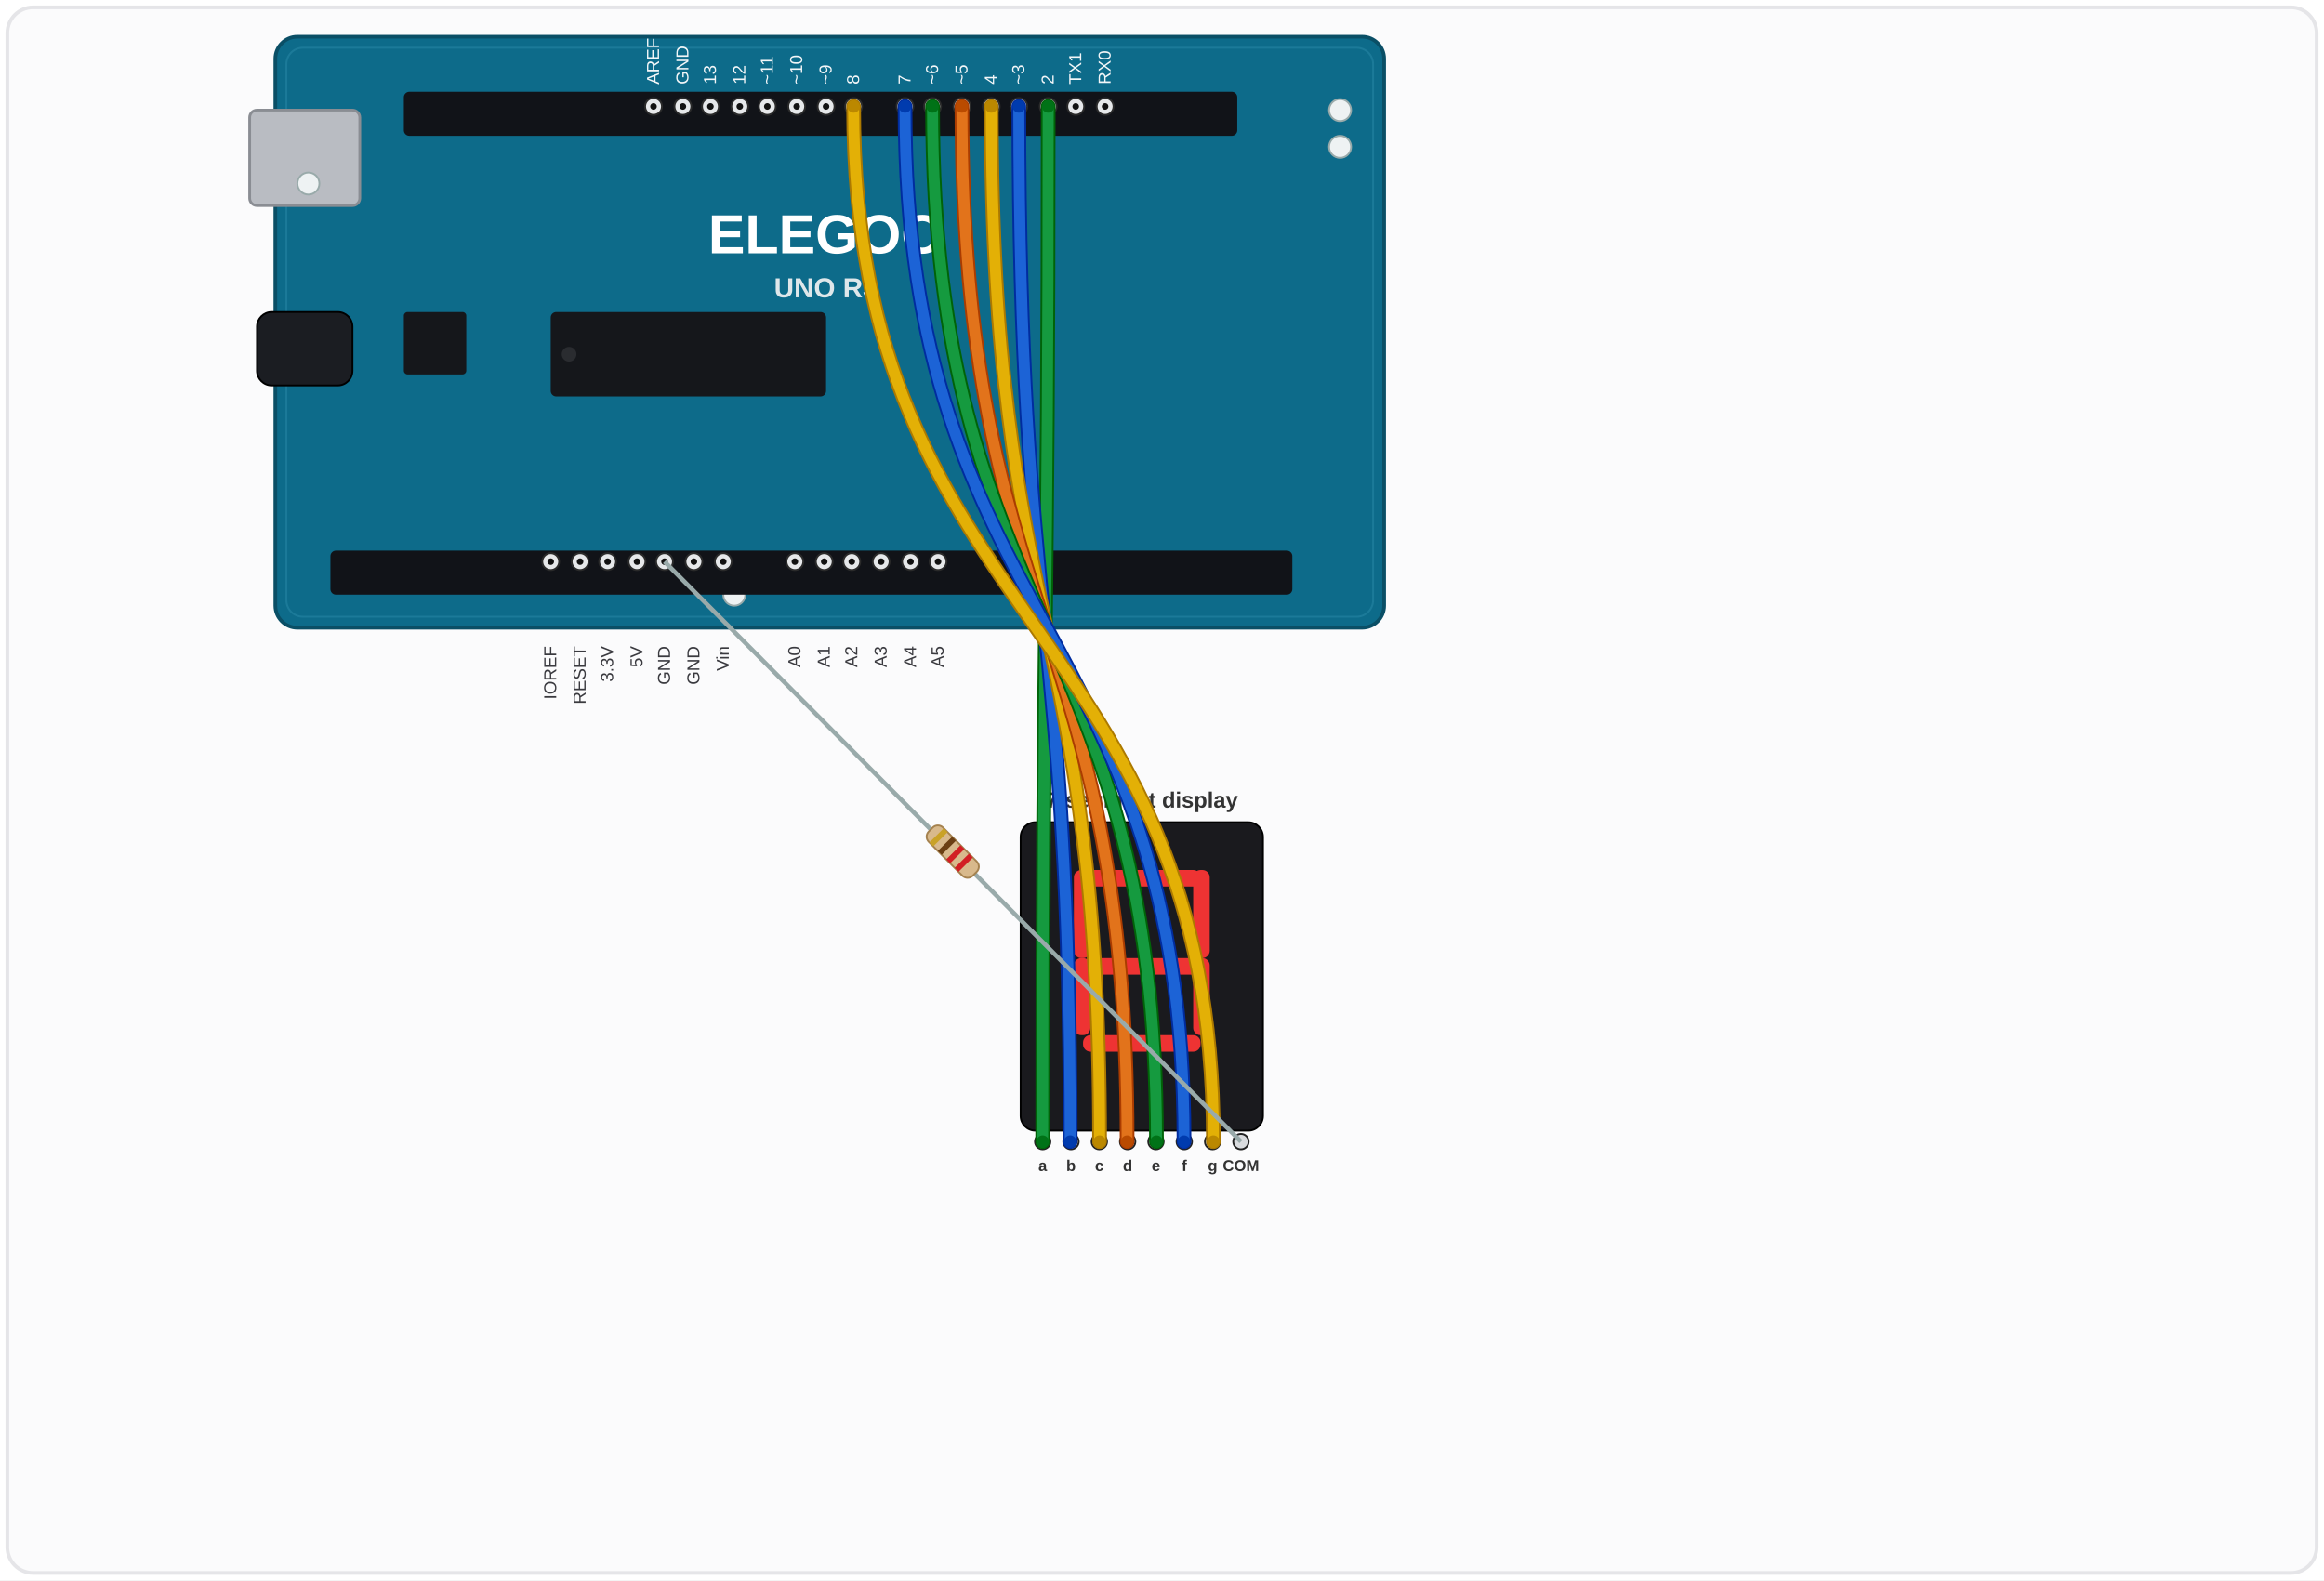
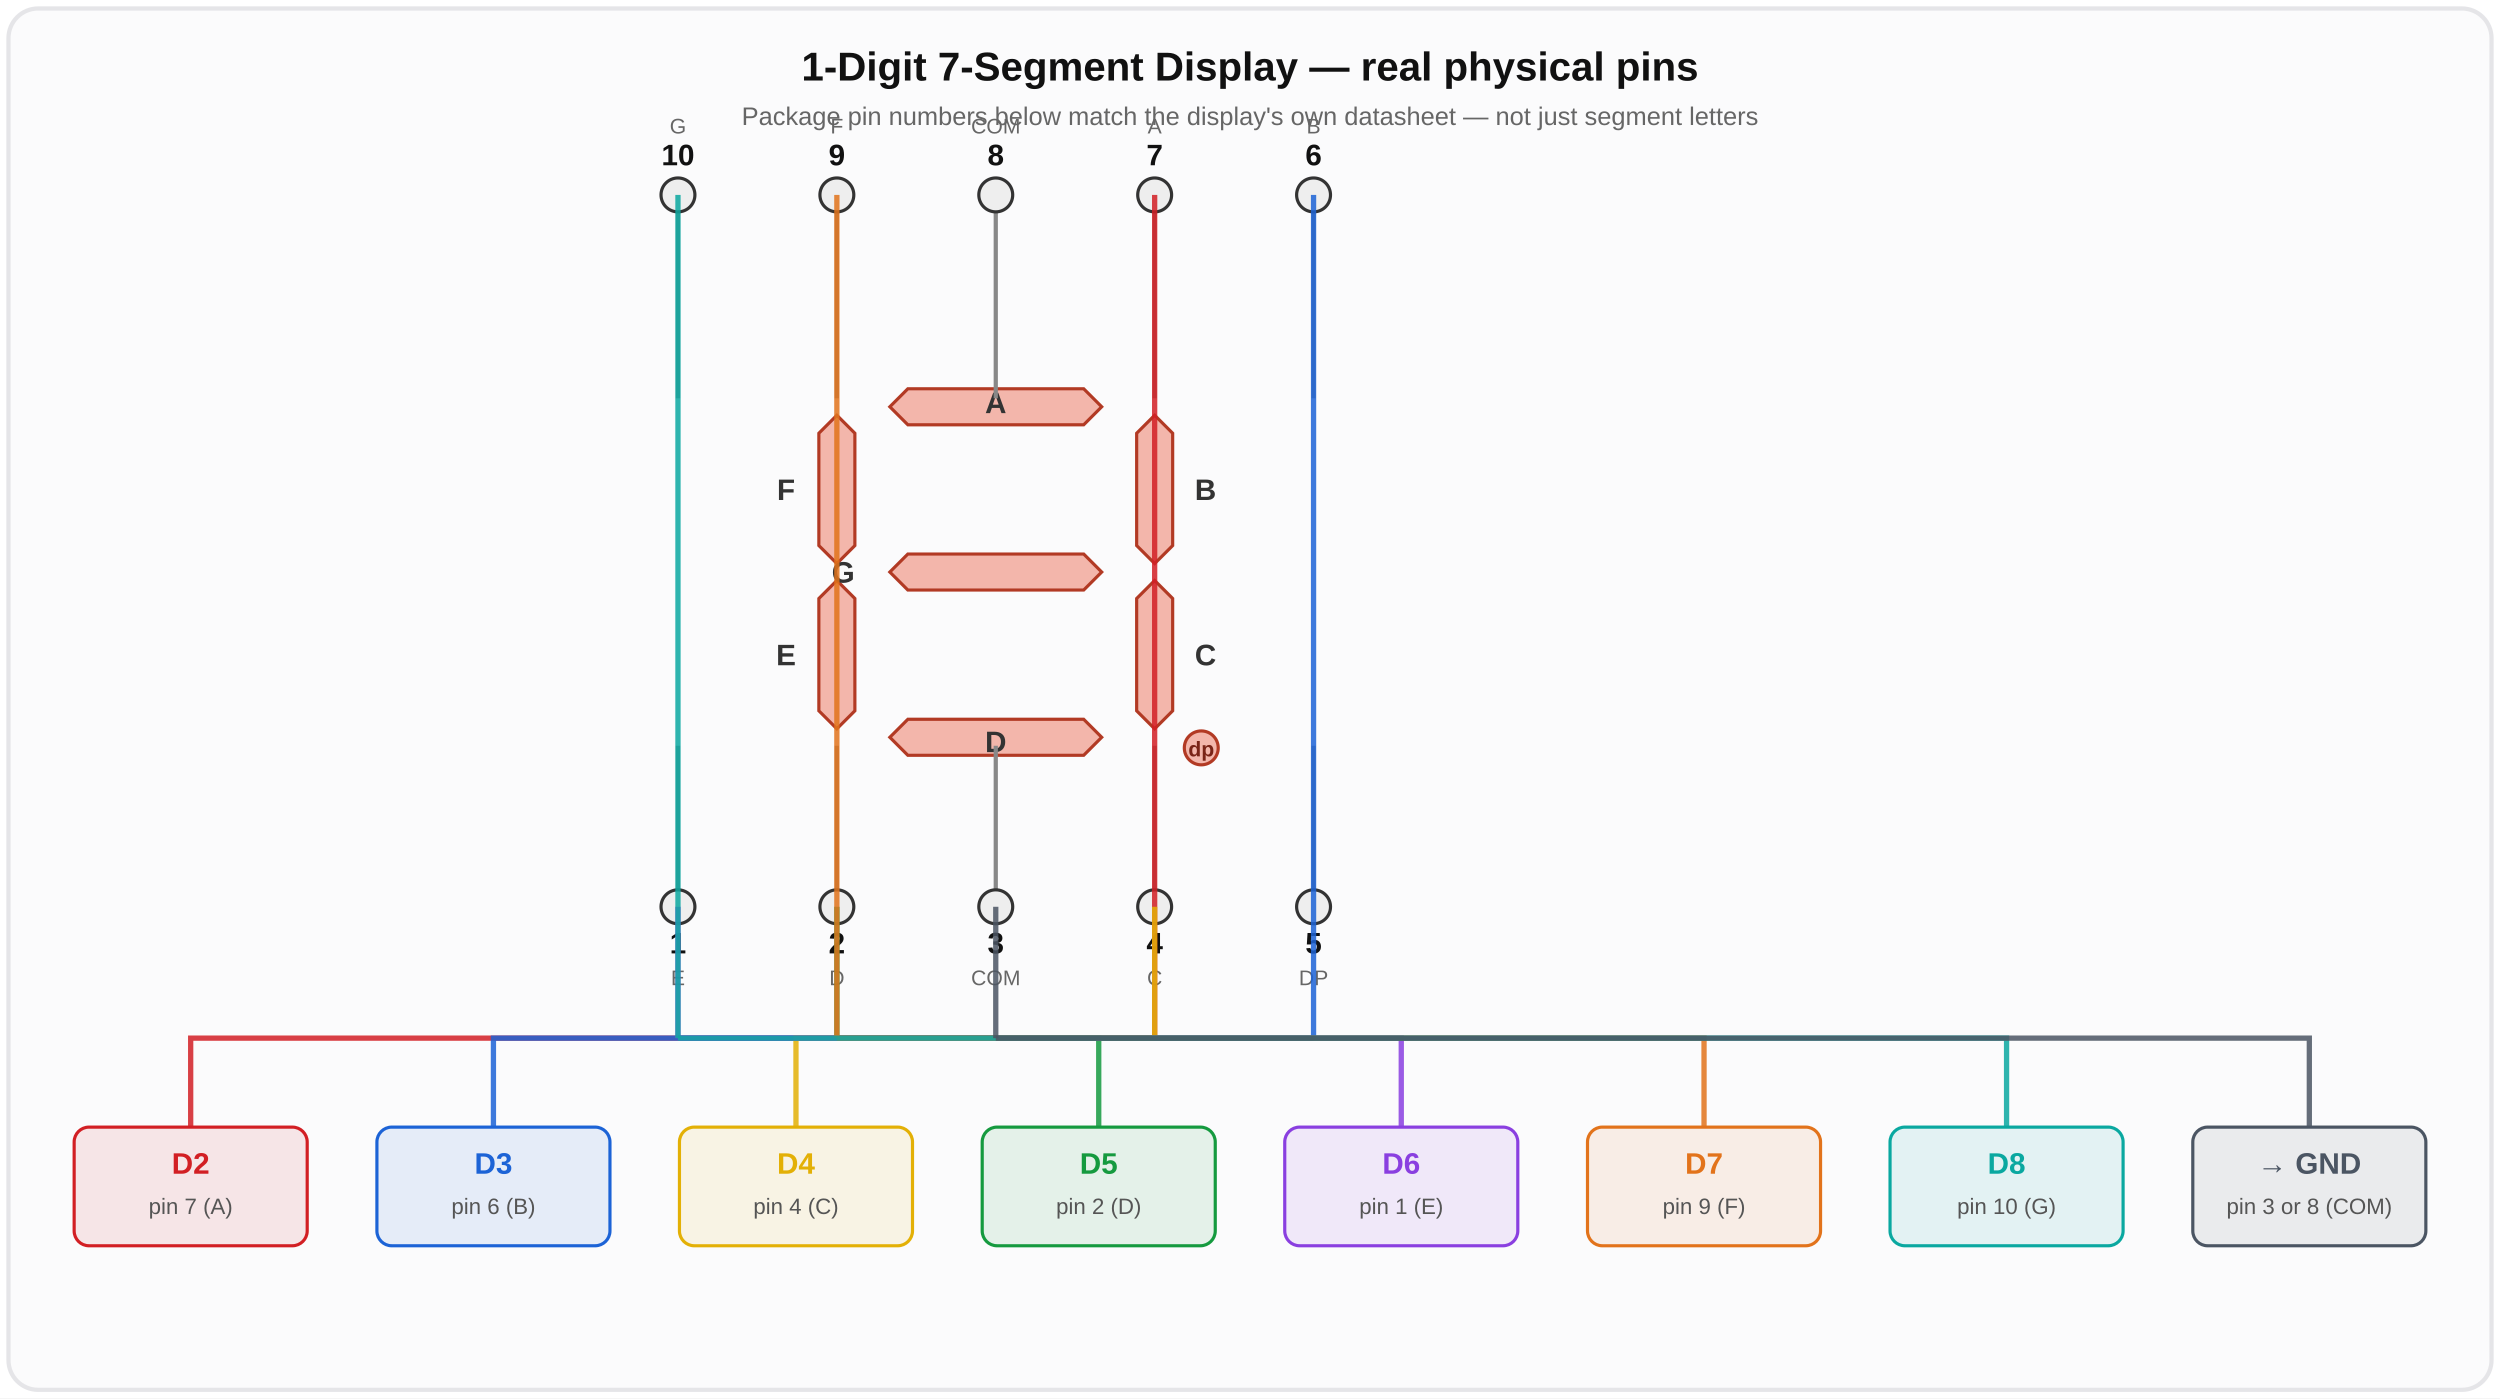
- <svg xmlns="http://www.w3.org/2000/svg" width="1266" height="861" viewBox="0 0 1266 861">
-   <rect width="1266" height="861" fill="#ffffff" />
-   <rect x="4" y="4" width="1258" height="853" rx="14" fill="#fbfbfc" stroke="#e5e5e8" stroke-width="2" />
-   <g>
-     <rect x="150" y="20" width="604" height="322" rx="12" fill="#0d6b8a" stroke="#0a4f66" stroke-width="2" />
-     <rect x="156" y="26" width="592" height="310" rx="9" fill="none" stroke="#2a8aa8" stroke-width="1" opacity="0.5" />
-     <rect x="136" y="60" width="60" height="52" rx="4" fill="#b9bcc2" stroke="#8a8d93" stroke-width="1.5" />
-     <rect x="140" y="170" width="52" height="40" rx="8" fill="#1b1d22" stroke="#000" stroke-width="1" />
-     <rect x="300" y="170" width="150" height="46" rx="3" fill="#15171b" />
-     <circle cx="310" cy="193" r="4" fill="#2a2c30" />
-     <circle cx="400" cy="60" r="7" fill="#c0392b" />
-     <rect x="220" y="170" width="34" height="34" rx="2" fill="#15171b" />
-     <text x="450" y="138" font-family="Arial Black, Arial, sans-serif" font-size="30" font-weight="800" fill="#fff" text-anchor="middle">ELEGOO</text>
-     <text x="450" y="162" font-family="Arial, Helvetica, sans-serif" font-size="15" font-weight="700" fill="#dfe7ea" text-anchor="middle">UNO R3</text>
-     <circle cx="168" cy="100" r="6" fill="#eef2f3" stroke="#9aa" stroke-width="1" />
-     <circle cx="730" cy="60" r="6" fill="#eef2f3" stroke="#9aa" stroke-width="1" />
-     <circle cx="730" cy="80" r="6" fill="#eef2f3" stroke="#9aa" stroke-width="1" />
-     <circle cx="400" cy="324" r="6" fill="#eef2f3" stroke="#9aa" stroke-width="1" />
-     <rect x="220" y="50" width="454" height="24" rx="3" fill="#111318" />
-     <rect x="180" y="300" width="524" height="24" rx="3" fill="#111318" />
-     <circle cx="356" cy="58" r="4.6" fill="#e6e8ea" stroke="#2a2a2a" stroke-width="1" />
-     <circle cx="356" cy="58" r="1.8" fill="#111" />
-     <text x="359" y="46" font-family="Arial, Helvetica, sans-serif" font-size="9.5" font-weight="400" fill="#f2f6f8" text-anchor="start" transform="rotate(-90 359 46)">AREF</text>
-     <circle cx="372" cy="58" r="4.6" fill="#e6e8ea" stroke="#2a2a2a" stroke-width="1" />
-     <circle cx="372" cy="58" r="1.8" fill="#111" />
-     <text x="375" y="46" font-family="Arial, Helvetica, sans-serif" font-size="9.5" font-weight="400" fill="#f2f6f8" text-anchor="start" transform="rotate(-90 375 46)">GND</text>
-     <circle cx="387" cy="58" r="4.6" fill="#e6e8ea" stroke="#2a2a2a" stroke-width="1" />
-     <circle cx="387" cy="58" r="1.8" fill="#111" />
-     <text x="390" y="46" font-family="Arial, Helvetica, sans-serif" font-size="9.5" font-weight="400" fill="#f2f6f8" text-anchor="start" transform="rotate(-90 390 46)">13</text>
-     <circle cx="403" cy="58" r="4.6" fill="#e6e8ea" stroke="#2a2a2a" stroke-width="1" />
-     <circle cx="403" cy="58" r="1.8" fill="#111" />
-     <text x="406" y="46" font-family="Arial, Helvetica, sans-serif" font-size="9.5" font-weight="400" fill="#f2f6f8" text-anchor="start" transform="rotate(-90 406 46)">12</text>
-     <circle cx="418" cy="58" r="4.6" fill="#e6e8ea" stroke="#2a2a2a" stroke-width="1" />
-     <circle cx="418" cy="58" r="1.8" fill="#111" />
-     <text x="421" y="46" font-family="Arial, Helvetica, sans-serif" font-size="9.5" font-weight="400" fill="#f2f6f8" text-anchor="start" transform="rotate(-90 421 46)">~11</text>
-     <circle cx="434" cy="58" r="4.6" fill="#e6e8ea" stroke="#2a2a2a" stroke-width="1" />
-     <circle cx="434" cy="58" r="1.8" fill="#111" />
-     <text x="437" y="46" font-family="Arial, Helvetica, sans-serif" font-size="9.5" font-weight="400" fill="#f2f6f8" text-anchor="start" transform="rotate(-90 437 46)">~10</text>
-     <circle cx="450" cy="58" r="4.6" fill="#e6e8ea" stroke="#2a2a2a" stroke-width="1" />
-     <circle cx="450" cy="58" r="1.8" fill="#111" />
-     <text x="453" y="46" font-family="Arial, Helvetica, sans-serif" font-size="9.5" font-weight="400" fill="#f2f6f8" text-anchor="start" transform="rotate(-90 453 46)">~9</text>
-     <circle cx="465" cy="58" r="4.6" fill="#e6e8ea" stroke="#2a2a2a" stroke-width="1" />
-     <circle cx="465" cy="58" r="1.8" fill="#111" />
-     <text x="468" y="46" font-family="Arial, Helvetica, sans-serif" font-size="9.5" font-weight="400" fill="#f2f6f8" text-anchor="start" transform="rotate(-90 468 46)">8</text>
-     <circle cx="493" cy="58" r="4.6" fill="#e6e8ea" stroke="#2a2a2a" stroke-width="1" />
-     <circle cx="493" cy="58" r="1.8" fill="#111" />
-     <text x="496" y="46" font-family="Arial, Helvetica, sans-serif" font-size="9.5" font-weight="400" fill="#f2f6f8" text-anchor="start" transform="rotate(-90 496 46)">7</text>
-     <circle cx="508" cy="58" r="4.6" fill="#e6e8ea" stroke="#2a2a2a" stroke-width="1" />
-     <circle cx="508" cy="58" r="1.8" fill="#111" />
-     <text x="511" y="46" font-family="Arial, Helvetica, sans-serif" font-size="9.5" font-weight="400" fill="#f2f6f8" text-anchor="start" transform="rotate(-90 511 46)">~6</text>
-     <circle cx="524" cy="58" r="4.6" fill="#e6e8ea" stroke="#2a2a2a" stroke-width="1" />
-     <circle cx="524" cy="58" r="1.8" fill="#111" />
-     <text x="527" y="46" font-family="Arial, Helvetica, sans-serif" font-size="9.5" font-weight="400" fill="#f2f6f8" text-anchor="start" transform="rotate(-90 527 46)">~5</text>
-     <circle cx="540" cy="58" r="4.6" fill="#e6e8ea" stroke="#2a2a2a" stroke-width="1" />
-     <circle cx="540" cy="58" r="1.8" fill="#111" />
-     <text x="543" y="46" font-family="Arial, Helvetica, sans-serif" font-size="9.5" font-weight="400" fill="#f2f6f8" text-anchor="start" transform="rotate(-90 543 46)">4</text>
-     <circle cx="555" cy="58" r="4.6" fill="#e6e8ea" stroke="#2a2a2a" stroke-width="1" />
-     <circle cx="555" cy="58" r="1.8" fill="#111" />
-     <text x="558" y="46" font-family="Arial, Helvetica, sans-serif" font-size="9.5" font-weight="400" fill="#f2f6f8" text-anchor="start" transform="rotate(-90 558 46)">~3</text>
-     <circle cx="571" cy="58" r="4.6" fill="#e6e8ea" stroke="#2a2a2a" stroke-width="1" />
-     <circle cx="571" cy="58" r="1.8" fill="#111" />
-     <text x="574" y="46" font-family="Arial, Helvetica, sans-serif" font-size="9.5" font-weight="400" fill="#f2f6f8" text-anchor="start" transform="rotate(-90 574 46)">2</text>
-     <circle cx="586" cy="58" r="4.6" fill="#e6e8ea" stroke="#2a2a2a" stroke-width="1" />
-     <circle cx="586" cy="58" r="1.8" fill="#111" />
-     <text x="589" y="46" font-family="Arial, Helvetica, sans-serif" font-size="9.5" font-weight="400" fill="#f2f6f8" text-anchor="start" transform="rotate(-90 589 46)">TX1</text>
-     <circle cx="602" cy="58" r="4.6" fill="#e6e8ea" stroke="#2a2a2a" stroke-width="1" />
-     <circle cx="602" cy="58" r="1.8" fill="#111" />
-     <text x="605" y="46" font-family="Arial, Helvetica, sans-serif" font-size="9.5" font-weight="400" fill="#f2f6f8" text-anchor="start" transform="rotate(-90 605 46)">RX0</text>
-     <circle cx="300" cy="306" r="4.6" fill="#e6e8ea" stroke="#2a2a2a" stroke-width="1" />
-     <circle cx="300" cy="306" r="1.8" fill="#111" />
-     <text x="303" y="352" font-family="Arial, Helvetica, sans-serif" font-size="9.5" font-weight="400" fill="#3a3a3f" text-anchor="end" transform="rotate(-90 303 352)">IOREF</text>
-     <circle cx="316" cy="306" r="4.6" fill="#e6e8ea" stroke="#2a2a2a" stroke-width="1" />
-     <circle cx="316" cy="306" r="1.8" fill="#111" />
-     <text x="319" y="352" font-family="Arial, Helvetica, sans-serif" font-size="9.5" font-weight="400" fill="#3a3a3f" text-anchor="end" transform="rotate(-90 319 352)">RESET</text>
-     <circle cx="331" cy="306" r="4.6" fill="#e6e8ea" stroke="#2a2a2a" stroke-width="1" />
-     <circle cx="331" cy="306" r="1.8" fill="#111" />
-     <text x="334" y="352" font-family="Arial, Helvetica, sans-serif" font-size="9.5" font-weight="400" fill="#3a3a3f" text-anchor="end" transform="rotate(-90 334 352)">3.3V</text>
-     <circle cx="347" cy="306" r="4.6" fill="#e6e8ea" stroke="#2a2a2a" stroke-width="1" />
-     <circle cx="347" cy="306" r="1.8" fill="#111" />
-     <text x="350" y="352" font-family="Arial, Helvetica, sans-serif" font-size="9.5" font-weight="400" fill="#3a3a3f" text-anchor="end" transform="rotate(-90 350 352)">5V</text>
-     <circle cx="362" cy="306" r="4.6" fill="#e6e8ea" stroke="#2a2a2a" stroke-width="1" />
-     <circle cx="362" cy="306" r="1.8" fill="#111" />
-     <text x="365" y="352" font-family="Arial, Helvetica, sans-serif" font-size="9.5" font-weight="400" fill="#3a3a3f" text-anchor="end" transform="rotate(-90 365 352)">GND</text>
-     <circle cx="378" cy="306" r="4.6" fill="#e6e8ea" stroke="#2a2a2a" stroke-width="1" />
-     <circle cx="378" cy="306" r="1.8" fill="#111" />
-     <text x="381" y="352" font-family="Arial, Helvetica, sans-serif" font-size="9.5" font-weight="400" fill="#3a3a3f" text-anchor="end" transform="rotate(-90 381 352)">GND</text>
-     <circle cx="394" cy="306" r="4.6" fill="#e6e8ea" stroke="#2a2a2a" stroke-width="1" />
-     <circle cx="394" cy="306" r="1.8" fill="#111" />
-     <text x="397" y="352" font-family="Arial, Helvetica, sans-serif" font-size="9.5" font-weight="400" fill="#3a3a3f" text-anchor="end" transform="rotate(-90 397 352)">Vin</text>
-     <circle cx="433" cy="306" r="4.6" fill="#e6e8ea" stroke="#2a2a2a" stroke-width="1" />
-     <circle cx="433" cy="306" r="1.8" fill="#111" />
-     <text x="436" y="352" font-family="Arial, Helvetica, sans-serif" font-size="9.5" font-weight="400" fill="#3a3a3f" text-anchor="end" transform="rotate(-90 436 352)">A0</text>
-     <circle cx="449" cy="306" r="4.6" fill="#e6e8ea" stroke="#2a2a2a" stroke-width="1" />
-     <circle cx="449" cy="306" r="1.8" fill="#111" />
-     <text x="452" y="352" font-family="Arial, Helvetica, sans-serif" font-size="9.5" font-weight="400" fill="#3a3a3f" text-anchor="end" transform="rotate(-90 452 352)">A1</text>
-     <circle cx="464" cy="306" r="4.6" fill="#e6e8ea" stroke="#2a2a2a" stroke-width="1" />
-     <circle cx="464" cy="306" r="1.8" fill="#111" />
-     <text x="467" y="352" font-family="Arial, Helvetica, sans-serif" font-size="9.5" font-weight="400" fill="#3a3a3f" text-anchor="end" transform="rotate(-90 467 352)">A2</text>
-     <circle cx="480" cy="306" r="4.6" fill="#e6e8ea" stroke="#2a2a2a" stroke-width="1" />
-     <circle cx="480" cy="306" r="1.8" fill="#111" />
-     <text x="483" y="352" font-family="Arial, Helvetica, sans-serif" font-size="9.5" font-weight="400" fill="#3a3a3f" text-anchor="end" transform="rotate(-90 483 352)">A3</text>
-     <circle cx="496" cy="306" r="4.6" fill="#e6e8ea" stroke="#2a2a2a" stroke-width="1" />
-     <circle cx="496" cy="306" r="1.8" fill="#111" />
-     <text x="499" y="352" font-family="Arial, Helvetica, sans-serif" font-size="9.5" font-weight="400" fill="#3a3a3f" text-anchor="end" transform="rotate(-90 499 352)">A4</text>
-     <circle cx="511" cy="306" r="4.6" fill="#e6e8ea" stroke="#2a2a2a" stroke-width="1" />
-     <circle cx="511" cy="306" r="1.8" fill="#111" />
-     <text x="514" y="352" font-family="Arial, Helvetica, sans-serif" font-size="9.5" font-weight="400" fill="#3a3a3f" text-anchor="end" transform="rotate(-90 514 352)">A5</text>
-   </g>
-   <g>
-     <rect x="556" y="448" width="132" height="168" rx="8" fill="#1a1a1e" stroke="#000" />
-     <rect x="590" y="474" width="64" height="9" rx="4" fill="#e33" />
-     <rect x="590" y="522" width="64" height="9" rx="4" fill="#e33" />
-     <rect x="590" y="564" width="64" height="9" rx="4" fill="#e33" />
-     <rect x="585" y="474" width="9" height="48" rx="4" fill="#e33" />
-     <rect x="650" y="474" width="9" height="48" rx="4" fill="#e33" />
-     <rect x="585" y="522" width="9" height="42" rx="4" fill="#e33" />
-     <rect x="650" y="522" width="9" height="42" rx="4" fill="#e33" />
-     <circle cx="568" cy="622" r="4.2" fill="#d9dbde" stroke="#222" />
-     <text x="568" y="638" font-family="Arial, Helvetica, sans-serif" font-size="8.5" font-weight="700" fill="#333" text-anchor="middle">a</text>
-     <circle cx="583.429" cy="622" r="4.2" fill="#d9dbde" stroke="#222" />
-     <text x="583.429" y="638" font-family="Arial, Helvetica, sans-serif" font-size="8.5" font-weight="700" fill="#333" text-anchor="middle">b</text>
-     <circle cx="598.857" cy="622" r="4.2" fill="#d9dbde" stroke="#222" />
-     <text x="598.857" y="638" font-family="Arial, Helvetica, sans-serif" font-size="8.5" font-weight="700" fill="#333" text-anchor="middle">c</text>
-     <circle cx="614.286" cy="622" r="4.2" fill="#d9dbde" stroke="#222" />
-     <text x="614.286" y="638" font-family="Arial, Helvetica, sans-serif" font-size="8.5" font-weight="700" fill="#333" text-anchor="middle">d</text>
-     <circle cx="629.714" cy="622" r="4.2" fill="#d9dbde" stroke="#222" />
-     <text x="629.714" y="638" font-family="Arial, Helvetica, sans-serif" font-size="8.5" font-weight="700" fill="#333" text-anchor="middle">e</text>
-     <circle cx="645.143" cy="622" r="4.2" fill="#d9dbde" stroke="#222" />
-     <text x="645.143" y="638" font-family="Arial, Helvetica, sans-serif" font-size="8.5" font-weight="700" fill="#333" text-anchor="middle">f</text>
-     <circle cx="660.571" cy="622" r="4.2" fill="#d9dbde" stroke="#222" />
-     <text x="660.571" y="638" font-family="Arial, Helvetica, sans-serif" font-size="8.5" font-weight="700" fill="#333" text-anchor="middle">g</text>
-     <circle cx="676" cy="622" r="4.2" fill="#d9dbde" stroke="#222" />
-     <text x="676" y="638" font-family="Arial, Helvetica, sans-serif" font-size="8.5" font-weight="700" fill="#333" text-anchor="middle">COM</text>
-     <text x="622" y="440" font-family="Arial, Helvetica, sans-serif" font-size="12" font-weight="700" fill="#333" text-anchor="middle">7-segment display</text>
-   </g>
-   <g>
-     <path d="M 571 58 C 571 340, 568 340, 568 622" fill="none" stroke="#006308" stroke-width="8" stroke-linecap="round" />
-     <path d="M 571 58 C 571 340, 568 340, 568 622" fill="none" stroke="#159a3f" stroke-width="6" stroke-linecap="round" />
-     <circle cx="571" cy="58" r="3.4" fill="#007217" />
-     <circle cx="568" cy="622" r="3.4" fill="#007217" />
-   </g>
-   <g>
-     <path d="M 555 58 C 555 340, 583 340, 583 622" fill="none" stroke="#002c9f" stroke-width="8" stroke-linecap="round" />
-     <path d="M 555 58 C 555 340, 583 340, 583 622" fill="none" stroke="#1c63d6" stroke-width="6" stroke-linecap="round" />
-     <circle cx="555" cy="58" r="3.4" fill="#003bae" />
-     <circle cx="583" cy="622" r="3.4" fill="#003bae" />
-   </g>
-   <g>
-     <path d="M 540 58 C 540 340, 599 340, 599 622" fill="none" stroke="#ac7900" stroke-width="8" stroke-linecap="round" />
-     <path d="M 540 58 C 540 340, 599 340, 599 622" fill="none" stroke="#e3b006" stroke-width="6" stroke-linecap="round" />
-     <circle cx="540" cy="58" r="3.4" fill="#bb8800" />
-     <circle cx="599" cy="622" r="3.4" fill="#bb8800" />
-   </g>
-   <g>
-     <path d="M 524 58 C 524 340, 614 340, 614 622" fill="none" stroke="#ab3c00" stroke-width="8" stroke-linecap="round" />
-     <path d="M 524 58 C 524 340, 614 340, 614 622" fill="none" stroke="#e2731b" stroke-width="6" stroke-linecap="round" />
-     <circle cx="524" cy="58" r="3.4" fill="#ba4b00" />
-     <circle cx="614" cy="622" r="3.4" fill="#ba4b00" />
-   </g>
-   <g>
-     <path d="M 508 58 C 508 340, 630 340, 630 622" fill="none" stroke="#006308" stroke-width="8" stroke-linecap="round" />
-     <path d="M 508 58 C 508 340, 630 340, 630 622" fill="none" stroke="#159a3f" stroke-width="6" stroke-linecap="round" />
-     <circle cx="508" cy="58" r="3.4" fill="#007217" />
-     <circle cx="630" cy="622" r="3.4" fill="#007217" />
-   </g>
-   <g>
-     <path d="M 493 58 C 493 340, 645 340, 645 622" fill="none" stroke="#002c9f" stroke-width="8" stroke-linecap="round" />
-     <path d="M 493 58 C 493 340, 645 340, 645 622" fill="none" stroke="#1c63d6" stroke-width="6" stroke-linecap="round" />
-     <circle cx="493" cy="58" r="3.4" fill="#003bae" />
-     <circle cx="645" cy="622" r="3.4" fill="#003bae" />
-   </g>
-   <g>
-     <path d="M 465 58 C 465 340, 661 340, 661 622" fill="none" stroke="#ac7900" stroke-width="8" stroke-linecap="round" />
-     <path d="M 465 58 C 465 340, 661 340, 661 622" fill="none" stroke="#e3b006" stroke-width="6" stroke-linecap="round" />
-     <circle cx="465" cy="58" r="3.4" fill="#bb8800" />
-     <circle cx="661" cy="622" r="3.4" fill="#bb8800" />
-   </g>
-   <g transform="rotate(-134.8181 519 464)">
-     <line x1="296.26" y1="464" x2="741.74" y2="464" stroke="#9aa" stroke-width="2.4" />
-     <rect x="502" y="458.5" width="34" height="11" rx="4" fill="#d8b98c" stroke="#a5824f" stroke-width="1" />
-     <rect x="509" y="458.5" width="3" height="11" fill="#d21f24" />
-     <rect x="515.5" y="458.5" width="3" height="11" fill="#d21f24" />
-     <rect x="522" y="458.5" width="3" height="11" fill="#6b3f14" />
-     <rect x="528.5" y="458.5" width="3" height="11" fill="#c9a227" />
-   </g>
+ <svg xmlns="http://www.w3.org/2000/svg" width="1180" height="660" viewBox="0 0 1180 660">
+   <rect width="1180" height="660" fill="#ffffff" />
+   <rect x="4" y="4" width="1172" height="652" rx="14" fill="#fbfbfc" stroke="#e5e5e8" stroke-width="2" />
+   <text x="590" y="38" font-family="Arial, Helvetica, sans-serif" font-size="19" font-weight="800" fill="#111" text-anchor="middle">1-Digit 7-Segment Display — real physical pins</text>
+   <text x="590" y="59" font-family="Arial, Helvetica, sans-serif" font-size="12" fill="#666" text-anchor="middle">Package pin numbers below match the display's own datasheet — not just segment letters</text>
+   <polygon points="428.5,183.5 511.5,183.5 520.0,192.0 511.5,200.5 428.5,200.5 420.0,192.0" fill="#f3b6ab" stroke="#b23a24" stroke-width="1.5" />
+   <polygon points="536.5,204.5 536.5,257.5 545.0,266.0 553.5,257.5 553.5,204.5 545.0,196.0" fill="#f3b6ab" stroke="#b23a24" stroke-width="1.5" />
+   <polygon points="536.5,282.5 536.5,335.5 545.0,344.0 553.5,335.5 553.5,282.5 545.0,274.0" fill="#f3b6ab" stroke="#b23a24" stroke-width="1.5" />
+   <polygon points="428.5,339.5 511.5,339.5 520.0,348.0 511.5,356.5 428.5,356.5 420.0,348.0" fill="#f3b6ab" stroke="#b23a24" stroke-width="1.5" />
+   <polygon points="386.5,282.5 386.5,335.5 395.0,344.0 403.5,335.5 403.5,282.5 395.0,274.0" fill="#f3b6ab" stroke="#b23a24" stroke-width="1.5" />
+   <polygon points="386.5,204.5 386.5,257.5 395.0,266.0 403.5,257.5 403.5,204.5 395.0,196.0" fill="#f3b6ab" stroke="#b23a24" stroke-width="1.5" />
+   <polygon points="428.5,261.5 511.5,261.5 520.0,270 511.5,278.5 428.5,278.5 420.0,270" fill="#f3b6ab" stroke="#b23a24" stroke-width="1.5" />
+   <circle cx="567.0" cy="353.0" r="8" fill="#f3b6ab" stroke="#b23a24" stroke-width="1.5" />
+   <text x="567.0" y="357.0" font-family="Arial" font-size="10" fill="#7a2417" text-anchor="middle" font-weight="700">dp</text>
+   <text x="470" y="195.0" font-family="Arial" font-size="14" font-weight="800" fill="#333" text-anchor="middle">A</text>
+   <text x="569.0" y="236.0" font-family="Arial" font-size="14" font-weight="800" fill="#333" text-anchor="middle">B</text>
+   <text x="569.0" y="314.0" font-family="Arial" font-size="14" font-weight="800" fill="#333" text-anchor="middle">C</text>
+   <text x="470" y="355.0" font-family="Arial" font-size="14" font-weight="800" fill="#333" text-anchor="middle">D</text>
+   <text x="371.0" y="314.0" font-family="Arial" font-size="14" font-weight="800" fill="#333" text-anchor="middle">E</text>
+   <text x="371.0" y="236.0" font-family="Arial" font-size="14" font-weight="800" fill="#333" text-anchor="middle">F</text>
+   <text x="398.0" y="275" font-family="Arial" font-size="14" font-weight="800" fill="#333" text-anchor="middle">G</text>
+   <line x1="320" y1="188.0" x2="320" y2="92.0" stroke="#888" stroke-width="2" />
+   <circle cx="320" cy="92.0" r="8" fill="#eee" stroke="#333" stroke-width="1.5" />
+   <text x="320" y="78.0" font-family="Arial" font-size="14" font-weight="800" fill="#111" text-anchor="middle">10</text>
+   <text x="320" y="63.0" font-family="Arial" font-size="10" fill="#666" text-anchor="middle">G</text>
+   <line x1="395" y1="188.0" x2="395" y2="92.0" stroke="#888" stroke-width="2" />
+   <circle cx="395" cy="92.0" r="8" fill="#eee" stroke="#333" stroke-width="1.5" />
+   <text x="395" y="78.0" font-family="Arial" font-size="14" font-weight="800" fill="#111" text-anchor="middle">9</text>
+   <text x="395" y="63.0" font-family="Arial" font-size="10" fill="#666" text-anchor="middle">F</text>
+   <line x1="470" y1="188.0" x2="470" y2="92.0" stroke="#888" stroke-width="2" />
+   <circle cx="470" cy="92.0" r="8" fill="#eee" stroke="#333" stroke-width="1.5" />
+   <text x="470" y="78.0" font-family="Arial" font-size="14" font-weight="800" fill="#111" text-anchor="middle">8</text>
+   <text x="470" y="63.0" font-family="Arial" font-size="10" fill="#666" text-anchor="middle">COM</text>
+   <line x1="545" y1="188.0" x2="545" y2="92.0" stroke="#888" stroke-width="2" />
+   <circle cx="545" cy="92.0" r="8" fill="#eee" stroke="#333" stroke-width="1.5" />
+   <text x="545" y="78.0" font-family="Arial" font-size="14" font-weight="800" fill="#111" text-anchor="middle">7</text>
+   <text x="545" y="63.0" font-family="Arial" font-size="10" fill="#666" text-anchor="middle">A</text>
+   <line x1="620" y1="188.0" x2="620" y2="92.0" stroke="#888" stroke-width="2" />
+   <circle cx="620" cy="92.0" r="8" fill="#eee" stroke="#333" stroke-width="1.5" />
+   <text x="620" y="78.0" font-family="Arial" font-size="14" font-weight="800" fill="#111" text-anchor="middle">6</text>
+   <text x="620" y="63.0" font-family="Arial" font-size="10" fill="#666" text-anchor="middle">B</text>
+   <line x1="320" y1="352.0" x2="320" y2="428.0" stroke="#888" stroke-width="2" />
+   <circle cx="320" cy="428.0" r="8" fill="#eee" stroke="#333" stroke-width="1.5" />
+   <text x="320" y="450.0" font-family="Arial" font-size="14" font-weight="800" fill="#111" text-anchor="middle">1</text>
+   <text x="320" y="465.0" font-family="Arial" font-size="10" fill="#666" text-anchor="middle">E</text>
+   <line x1="395" y1="352.0" x2="395" y2="428.0" stroke="#888" stroke-width="2" />
+   <circle cx="395" cy="428.0" r="8" fill="#eee" stroke="#333" stroke-width="1.5" />
+   <text x="395" y="450.0" font-family="Arial" font-size="14" font-weight="800" fill="#111" text-anchor="middle">2</text>
+   <text x="395" y="465.0" font-family="Arial" font-size="10" fill="#666" text-anchor="middle">D</text>
+   <line x1="470" y1="352.0" x2="470" y2="428.0" stroke="#888" stroke-width="2" />
+   <circle cx="470" cy="428.0" r="8" fill="#eee" stroke="#333" stroke-width="1.5" />
+   <text x="470" y="450.0" font-family="Arial" font-size="14" font-weight="800" fill="#111" text-anchor="middle">3</text>
+   <text x="470" y="465.0" font-family="Arial" font-size="10" fill="#666" text-anchor="middle">COM</text>
+   <line x1="545" y1="352.0" x2="545" y2="428.0" stroke="#888" stroke-width="2" />
+   <circle cx="545" cy="428.0" r="8" fill="#eee" stroke="#333" stroke-width="1.5" />
+   <text x="545" y="450.0" font-family="Arial" font-size="14" font-weight="800" fill="#111" text-anchor="middle">4</text>
+   <text x="545" y="465.0" font-family="Arial" font-size="10" fill="#666" text-anchor="middle">C</text>
+   <line x1="620" y1="352.0" x2="620" y2="428.0" stroke="#888" stroke-width="2" />
+   <circle cx="620" cy="428.0" r="8" fill="#eee" stroke="#333" stroke-width="1.5" />
+   <text x="620" y="450.0" font-family="Arial" font-size="14" font-weight="800" fill="#111" text-anchor="middle">5</text>
+   <text x="620" y="465.0" font-family="Arial" font-size="10" fill="#666" text-anchor="middle">DP</text>
+   <path d="M 545 92.0 L 545 490" fill="none" stroke="#d21f24" stroke-width="2.5" opacity="0.85" />
+   <path d="M 545 490 L 90.0 490 L 90.0 532" fill="none" stroke="#d21f24" stroke-width="2.5" opacity="0.85" />
+   <rect x="35.0" y="532" width="110" height="56" rx="7" fill="#d21f2418" stroke="#d21f24" stroke-width="1.5" />
+   <text x="90.0" y="554" font-family="Arial" font-size="14" font-weight="800" fill="#d21f24" text-anchor="middle">D2</text>
+   <text x="90.0" y="573" font-family="Arial" font-size="10.5" fill="#555" text-anchor="middle">pin 7 (A)</text>
+   <path d="M 620 92.0 L 620 490" fill="none" stroke="#1c63d6" stroke-width="2.5" opacity="0.85" />
+   <path d="M 620 490 L 232.9 490 L 232.9 532" fill="none" stroke="#1c63d6" stroke-width="2.5" opacity="0.85" />
+   <rect x="177.9" y="532" width="110" height="56" rx="7" fill="#1c63d618" stroke="#1c63d6" stroke-width="1.5" />
+   <text x="232.9" y="554" font-family="Arial" font-size="14" font-weight="800" fill="#1c63d6" text-anchor="middle">D3</text>
+   <text x="232.9" y="573" font-family="Arial" font-size="10.5" fill="#555" text-anchor="middle">pin 6 (B)</text>
+   <path d="M 545 428.0 L 545 490" fill="none" stroke="#e3b006" stroke-width="2.5" opacity="0.85" />
+   <path d="M 545 490 L 375.7 490 L 375.7 532" fill="none" stroke="#e3b006" stroke-width="2.5" opacity="0.85" />
+   <rect x="320.7" y="532" width="110" height="56" rx="7" fill="#e3b00618" stroke="#e3b006" stroke-width="1.5" />
+   <text x="375.7" y="554" font-family="Arial" font-size="14" font-weight="800" fill="#e3b006" text-anchor="middle">D4</text>
+   <text x="375.7" y="573" font-family="Arial" font-size="10.5" fill="#555" text-anchor="middle">pin 4 (C)</text>
+   <path d="M 395 428.0 L 395 490" fill="none" stroke="#159a3f" stroke-width="2.5" opacity="0.85" />
+   <path d="M 395 490 L 518.6 490 L 518.6 532" fill="none" stroke="#159a3f" stroke-width="2.5" opacity="0.85" />
+   <rect x="463.6" y="532" width="110" height="56" rx="7" fill="#159a3f18" stroke="#159a3f" stroke-width="1.5" />
+   <text x="518.6" y="554" font-family="Arial" font-size="14" font-weight="800" fill="#159a3f" text-anchor="middle">D5</text>
+   <text x="518.6" y="573" font-family="Arial" font-size="10.5" fill="#555" text-anchor="middle">pin 2 (D)</text>
+   <path d="M 320 428.0 L 320 490" fill="none" stroke="#8a3fe0" stroke-width="2.5" opacity="0.85" />
+   <path d="M 320 490 L 661.4 490 L 661.4 532" fill="none" stroke="#8a3fe0" stroke-width="2.5" opacity="0.85" />
+   <rect x="606.4" y="532" width="110" height="56" rx="7" fill="#8a3fe018" stroke="#8a3fe0" stroke-width="1.5" />
+   <text x="661.4" y="554" font-family="Arial" font-size="14" font-weight="800" fill="#8a3fe0" text-anchor="middle">D6</text>
+   <text x="661.4" y="573" font-family="Arial" font-size="10.5" fill="#555" text-anchor="middle">pin 1 (E)</text>
+   <path d="M 395 92.0 L 395 490" fill="none" stroke="#e2731b" stroke-width="2.5" opacity="0.85" />
+   <path d="M 395 490 L 804.3 490 L 804.3 532" fill="none" stroke="#e2731b" stroke-width="2.5" opacity="0.85" />
+   <rect x="749.3" y="532" width="110" height="56" rx="7" fill="#e2731b18" stroke="#e2731b" stroke-width="1.5" />
+   <text x="804.3" y="554" font-family="Arial" font-size="14" font-weight="800" fill="#e2731b" text-anchor="middle">D7</text>
+   <text x="804.3" y="573" font-family="Arial" font-size="10.5" fill="#555" text-anchor="middle">pin 9 (F)</text>
+   <path d="M 320 92.0 L 320 490" fill="none" stroke="#0aa8a0" stroke-width="2.5" opacity="0.85" />
+   <path d="M 320 490 L 947.1 490 L 947.1 532" fill="none" stroke="#0aa8a0" stroke-width="2.5" opacity="0.85" />
+   <rect x="892.1" y="532" width="110" height="56" rx="7" fill="#0aa8a018" stroke="#0aa8a0" stroke-width="1.5" />
+   <text x="947.1" y="554" font-family="Arial" font-size="14" font-weight="800" fill="#0aa8a0" text-anchor="middle">D8</text>
+   <text x="947.1" y="573" font-family="Arial" font-size="10.5" fill="#555" text-anchor="middle">pin 10 (G)</text>
+   <path d="M 470 428.0 L 470 490" fill="none" stroke="#4b5563" stroke-width="2.5" opacity="0.85" />
+   <path d="M 470 490 L 1090.0 490 L 1090.0 532" fill="none" stroke="#4b5563" stroke-width="2.5" opacity="0.85" />
+   <rect x="1035.0" y="532" width="110" height="56" rx="7" fill="#4b556318" stroke="#4b5563" stroke-width="1.5" />
+   <text x="1090.0" y="554" font-family="Arial" font-size="14" font-weight="800" fill="#4b5563" text-anchor="middle">→ GND</text>
+   <text x="1090.0" y="573" font-family="Arial" font-size="10.5" fill="#555" text-anchor="middle">pin 3 or 8 (COM)</text>
</svg>
